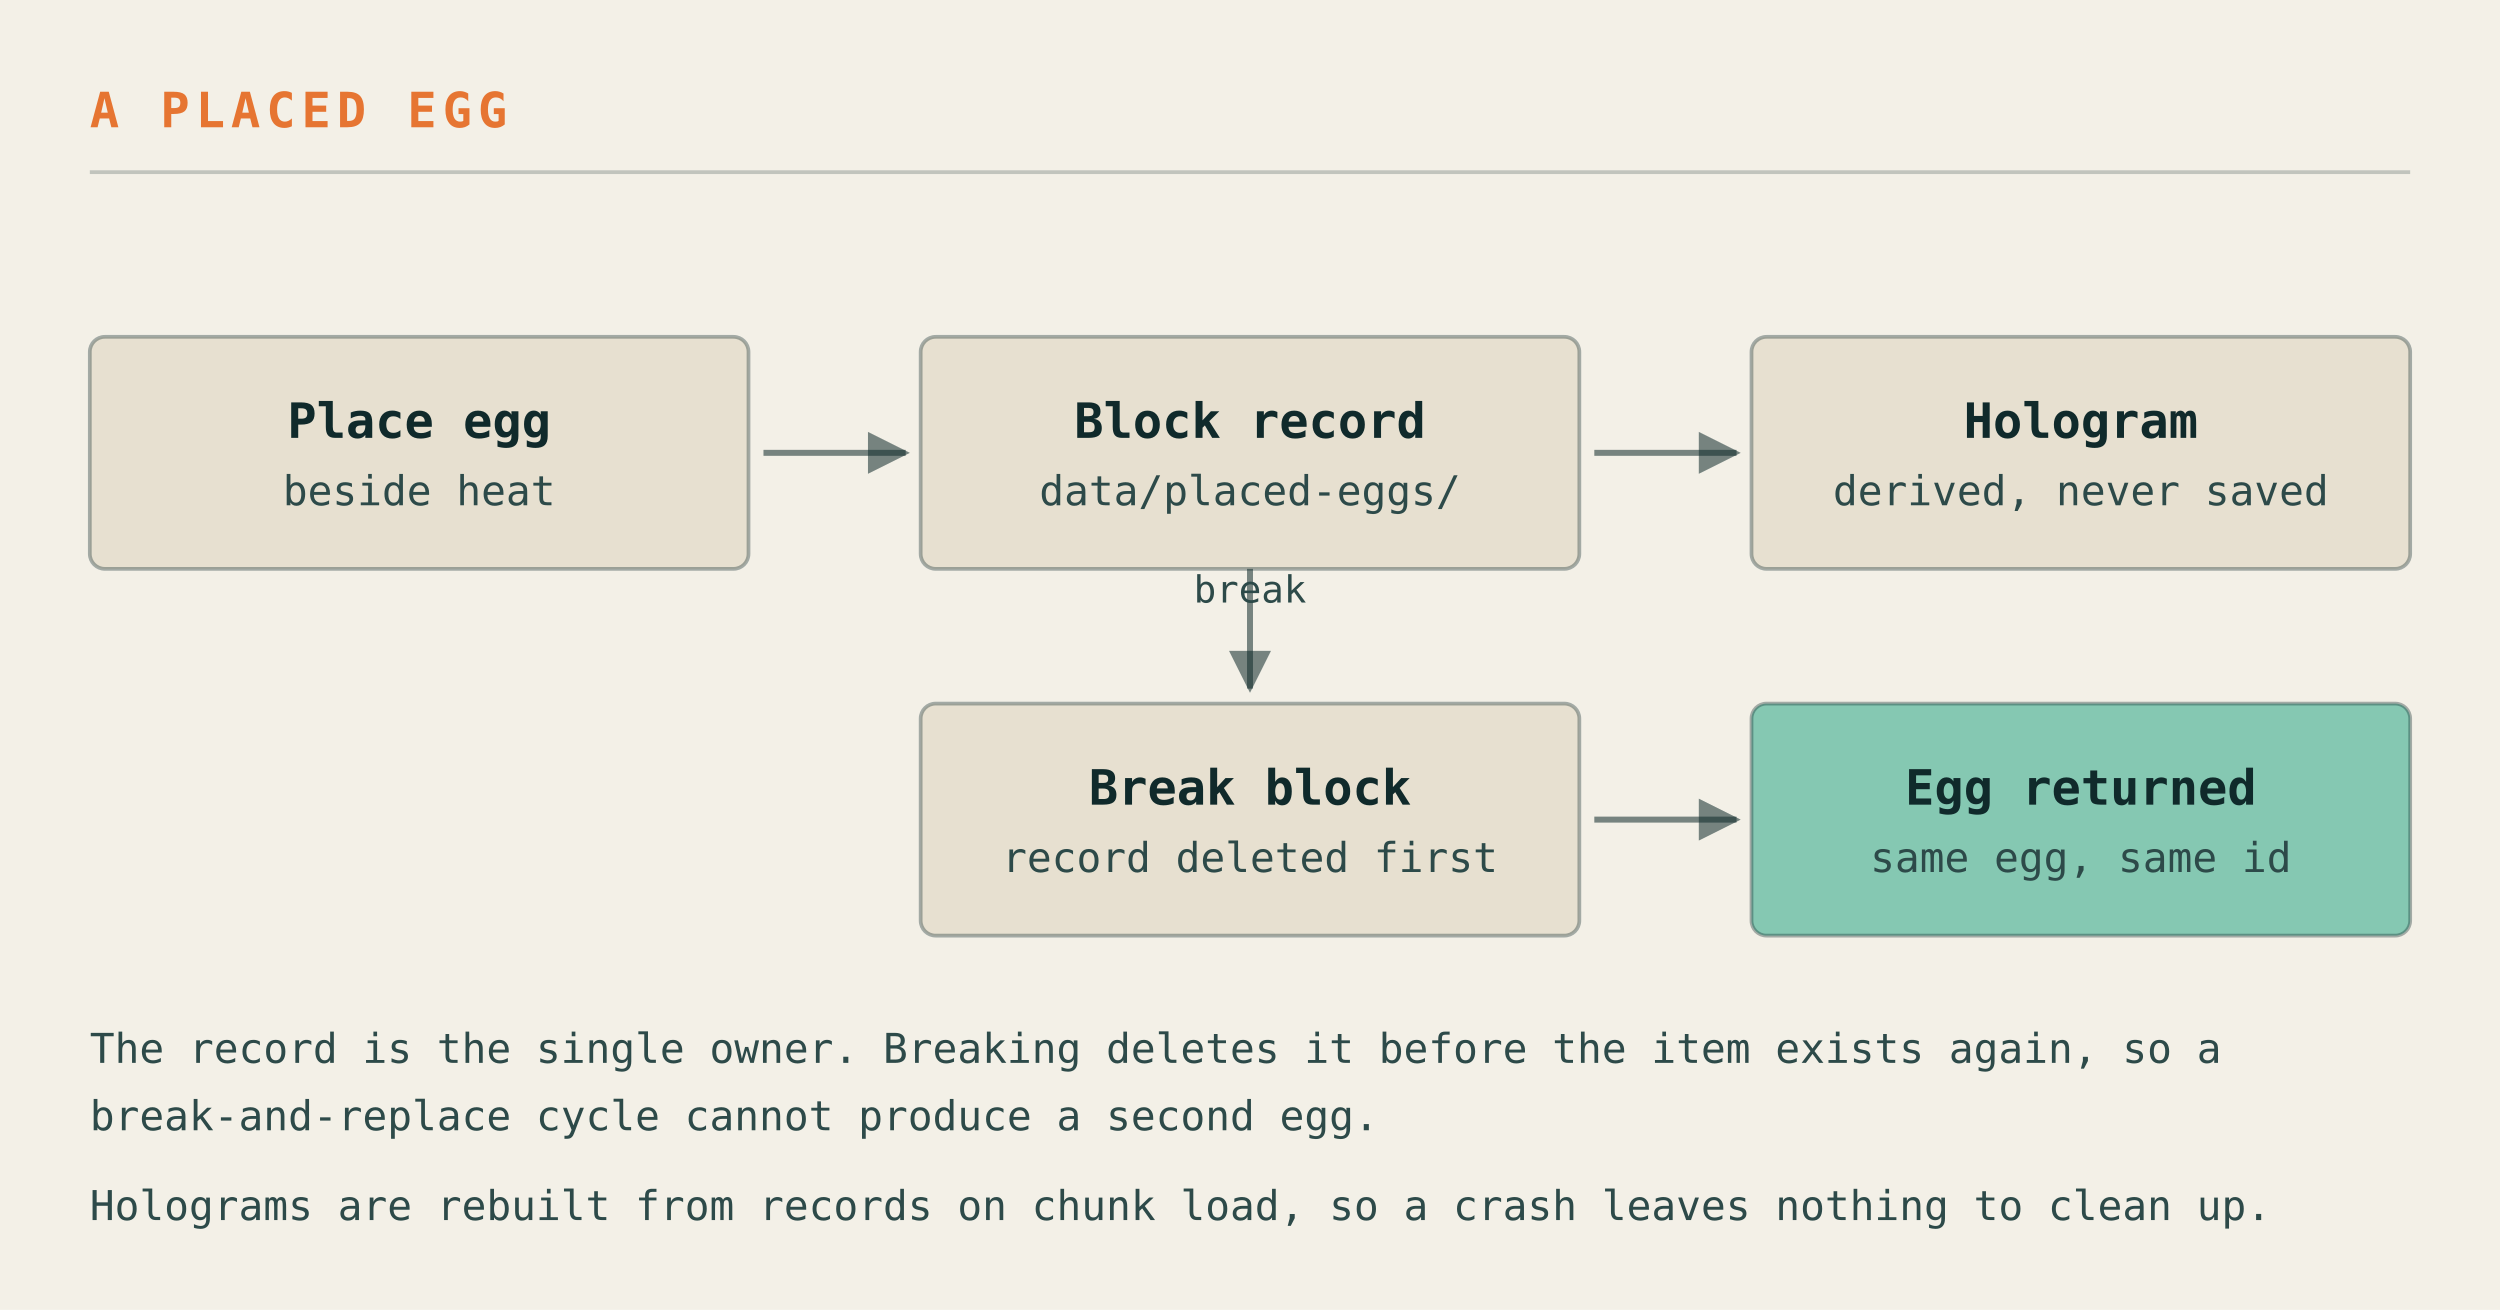
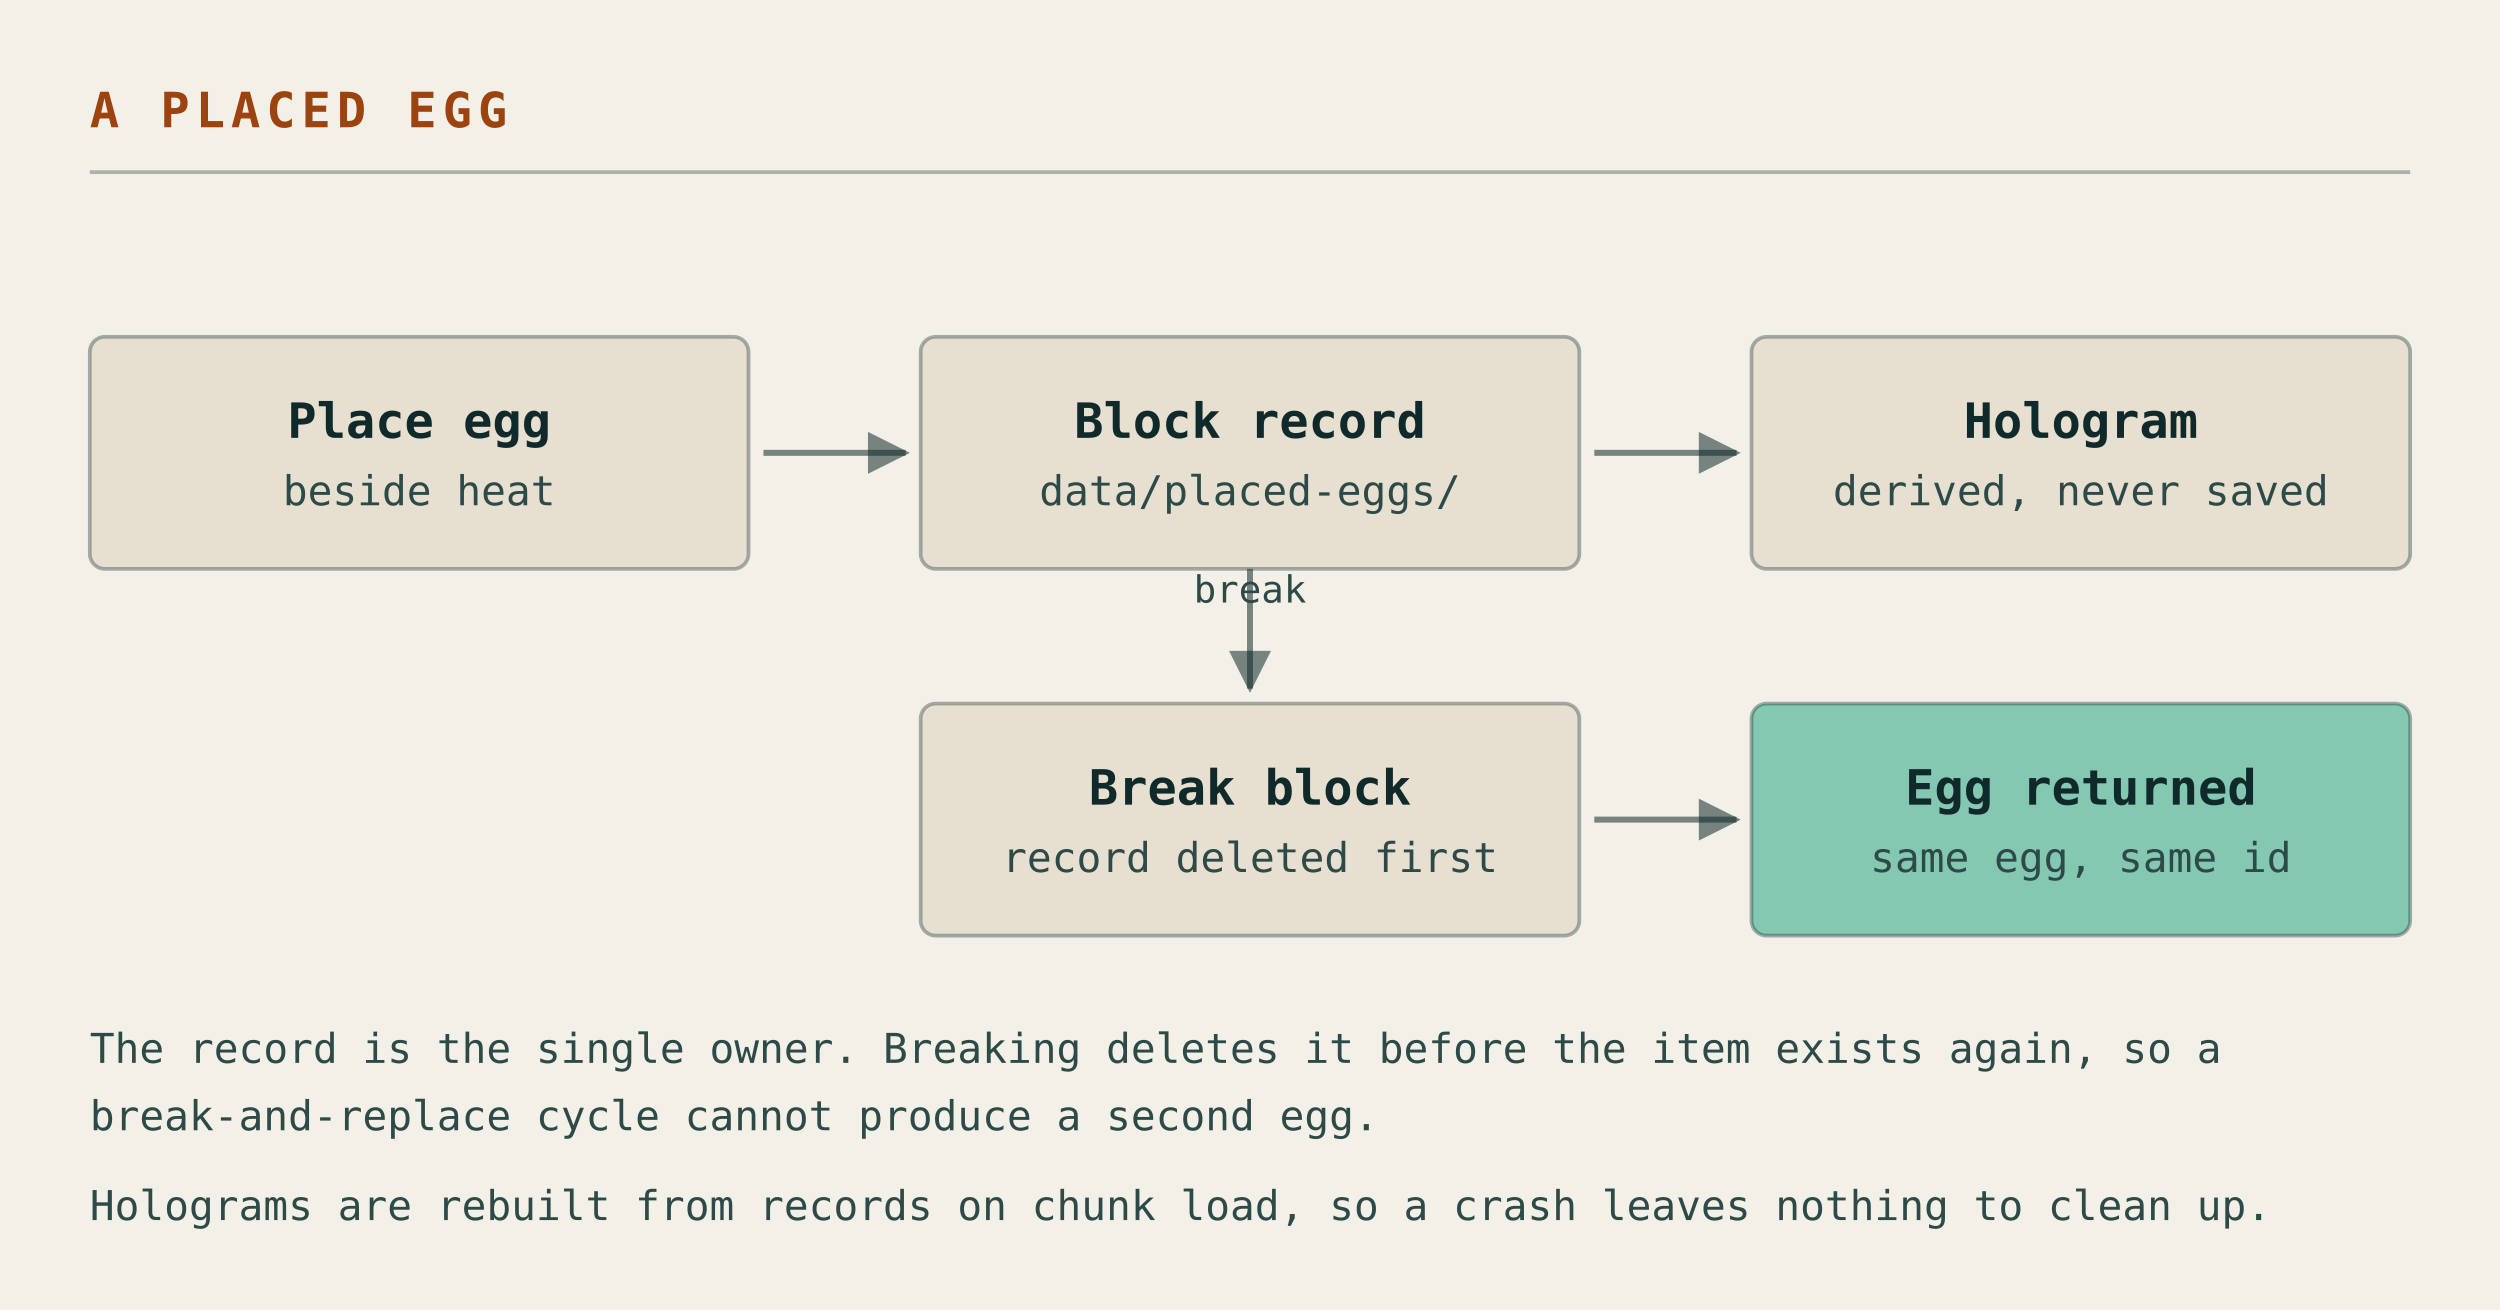
<svg xmlns="http://www.w3.org/2000/svg" viewBox="0 0 668 350" width="668" height="350" role="img" aria-label="A placed egg">
  <rect width="668" height="350" fill="#f3f0e7" />
-   <text x="24" y="34" font-family="IBM Plex Mono, ui-monospace, monospace" font-size="13" font-weight="600" fill="#e67532" letter-spacing="1.6">A PLACED EGG</text>
-   <line x1="24" y1="46" x2="644" y2="46" stroke="#102a2b" stroke-opacity="0.22" />
+   <text x="24" y="34" font-family="IBM Plex Mono, ui-monospace, monospace" font-size="13" font-weight="600" fill="#9c4310" letter-spacing="1.6">A PLACED EGG</text>
+   <line x1="24" y1="46" x2="644" y2="46" stroke="#102a2b" stroke-opacity="0.32" />
  <defs>
    <marker id="arrowhead" viewBox="0 0 10 10" refX="9" refY="5" markerWidth="7" markerHeight="7" orient="auto-start-reverse">
      <path d="M 0 0 L 10 5 L 0 10 z" fill="#102a2b" fill-opacity="0.55" />
    </marker>
  </defs>
  <rect x="24" y="90" width="176" height="62" rx="4" fill="#e7e0d0" stroke="#102a2b" stroke-opacity="0.35" />
  <text x="112" y="117" text-anchor="middle" font-family="IBM Plex Mono, ui-monospace, monospace" font-size="13" font-weight="600" fill="#102a2b">Place egg</text>
  <text x="112" y="135" text-anchor="middle" font-family="IBM Plex Mono, ui-monospace, monospace" font-size="11" fill="#2d4a49">beside heat</text>
  <rect x="246" y="90" width="176" height="62" rx="4" fill="#e7e0d0" stroke="#102a2b" stroke-opacity="0.35" />
  <text x="334" y="117" text-anchor="middle" font-family="IBM Plex Mono, ui-monospace, monospace" font-size="13" font-weight="600" fill="#102a2b">Block record</text>
  <text x="334" y="135" text-anchor="middle" font-family="IBM Plex Mono, ui-monospace, monospace" font-size="11" fill="#2d4a49">data/placed-eggs/</text>
  <rect x="468" y="90" width="176" height="62" rx="4" fill="#e7e0d0" stroke="#102a2b" stroke-opacity="0.35" />
  <text x="556" y="117" text-anchor="middle" font-family="IBM Plex Mono, ui-monospace, monospace" font-size="13" font-weight="600" fill="#102a2b">Hologram</text>
  <text x="556" y="135" text-anchor="middle" font-family="IBM Plex Mono, ui-monospace, monospace" font-size="11" fill="#2d4a49">derived, never saved</text>
  <rect x="246" y="188" width="176" height="62" rx="4" fill="#e7e0d0" stroke="#102a2b" stroke-opacity="0.35" />
  <text x="334" y="215" text-anchor="middle" font-family="IBM Plex Mono, ui-monospace, monospace" font-size="13" font-weight="600" fill="#102a2b">Break block</text>
  <text x="334" y="233" text-anchor="middle" font-family="IBM Plex Mono, ui-monospace, monospace" font-size="11" fill="#2d4a49">record deleted first</text>
  <rect x="468" y="188" width="176" height="62" rx="4" fill="#85c8b2" stroke="#102a2b" stroke-opacity="0.35" />
  <text x="556" y="215" text-anchor="middle" font-family="IBM Plex Mono, ui-monospace, monospace" font-size="13" font-weight="600" fill="#102a2b">Egg returned</text>
  <text x="556" y="233" text-anchor="middle" font-family="IBM Plex Mono, ui-monospace, monospace" font-size="11" fill="#2d4a49">same egg, same id</text>
  <line x1="204" y1="121" x2="242" y2="121" stroke="#102a2b" stroke-opacity="0.55" stroke-width="1.6" marker-end="url(#arrowhead)" />
  <line x1="426" y1="121" x2="464" y2="121" stroke="#102a2b" stroke-opacity="0.55" stroke-width="1.6" marker-end="url(#arrowhead)" />
  <line x1="334" y1="152" x2="334" y2="184" stroke="#102a2b" stroke-opacity="0.55" stroke-width="1.6" marker-end="url(#arrowhead)" />
  <text x="334" y="161" text-anchor="middle" font-family="IBM Plex Mono, ui-monospace, monospace" font-size="10" fill="#2d4a49">break</text>
  <line x1="426" y1="219" x2="464" y2="219" stroke="#102a2b" stroke-opacity="0.55" stroke-width="1.6" marker-end="url(#arrowhead)" />
  <text x="24" y="284" font-family="IBM Plex Mono, ui-monospace, monospace" font-size="11" fill="#2d4a49">The record is the single owner. Breaking deletes it before the item exists again, so a</text>
  <text x="24" y="302" font-family="IBM Plex Mono, ui-monospace, monospace" font-size="11" fill="#2d4a49">break-and-replace cycle cannot produce a second egg.</text>
  <text x="24" y="326" font-family="IBM Plex Mono, ui-monospace, monospace" font-size="11" fill="#2d4a49">Holograms are rebuilt from records on chunk load, so a crash leaves nothing to clean up.</text>
</svg>
